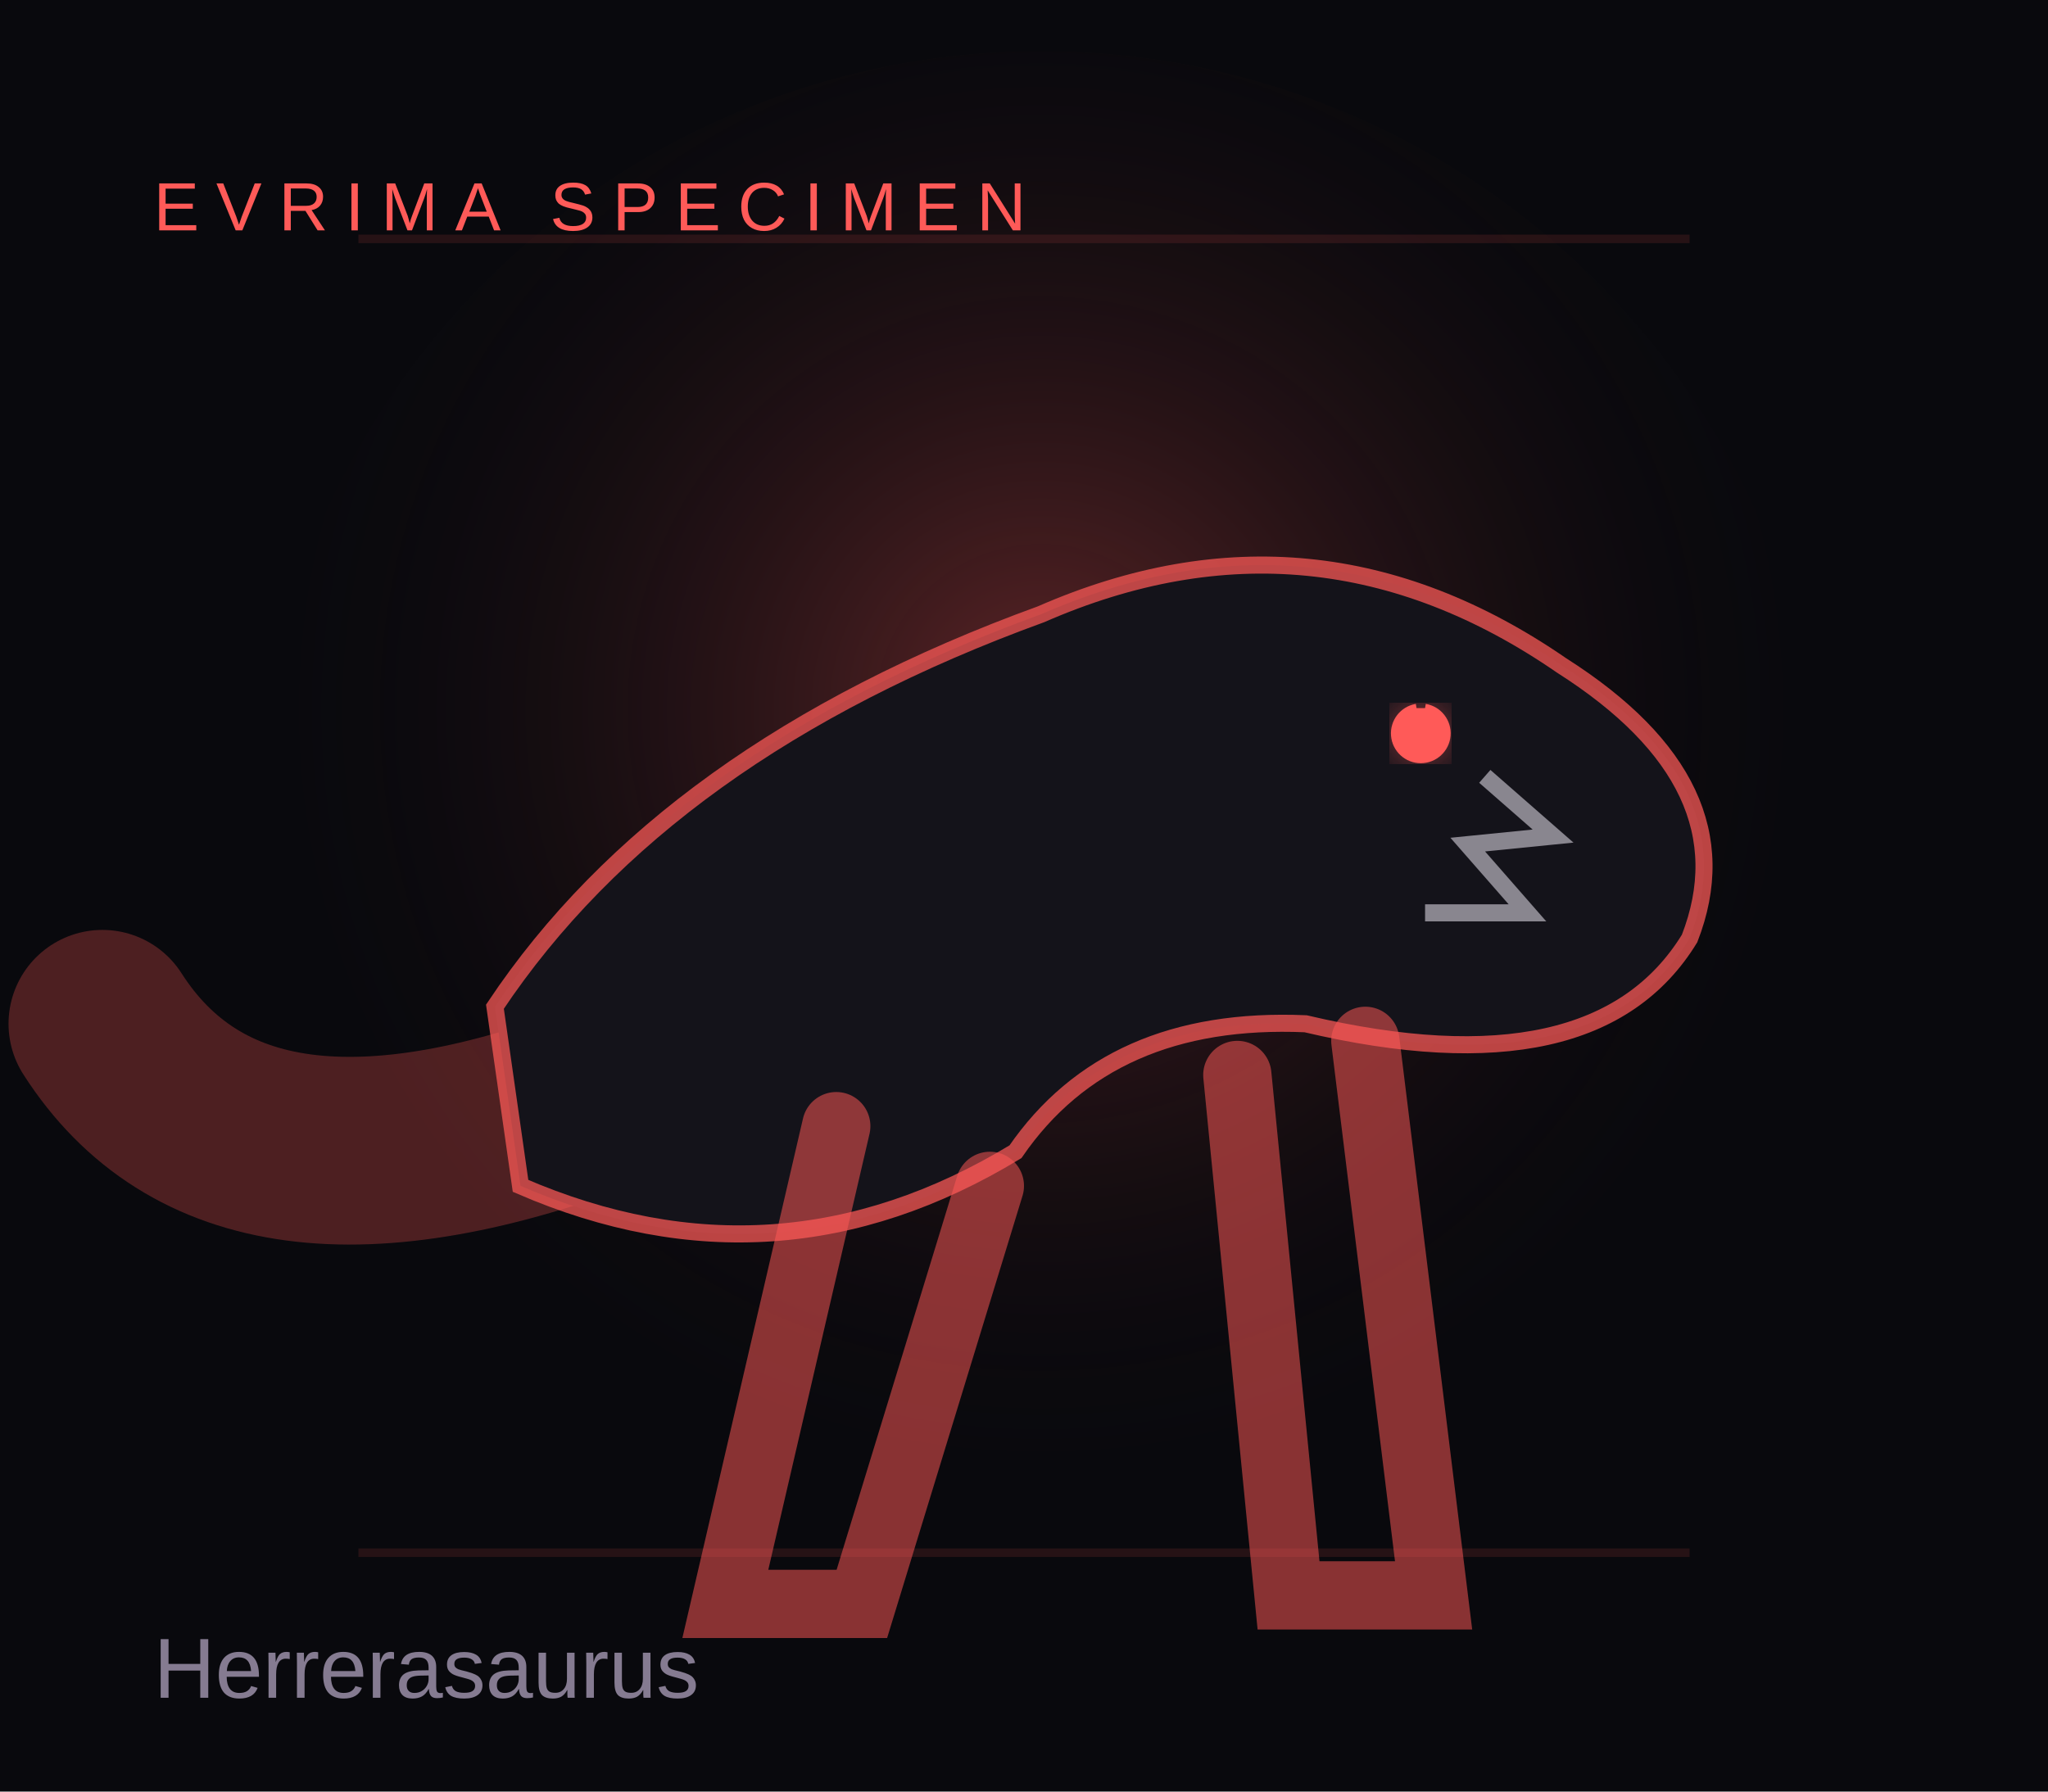
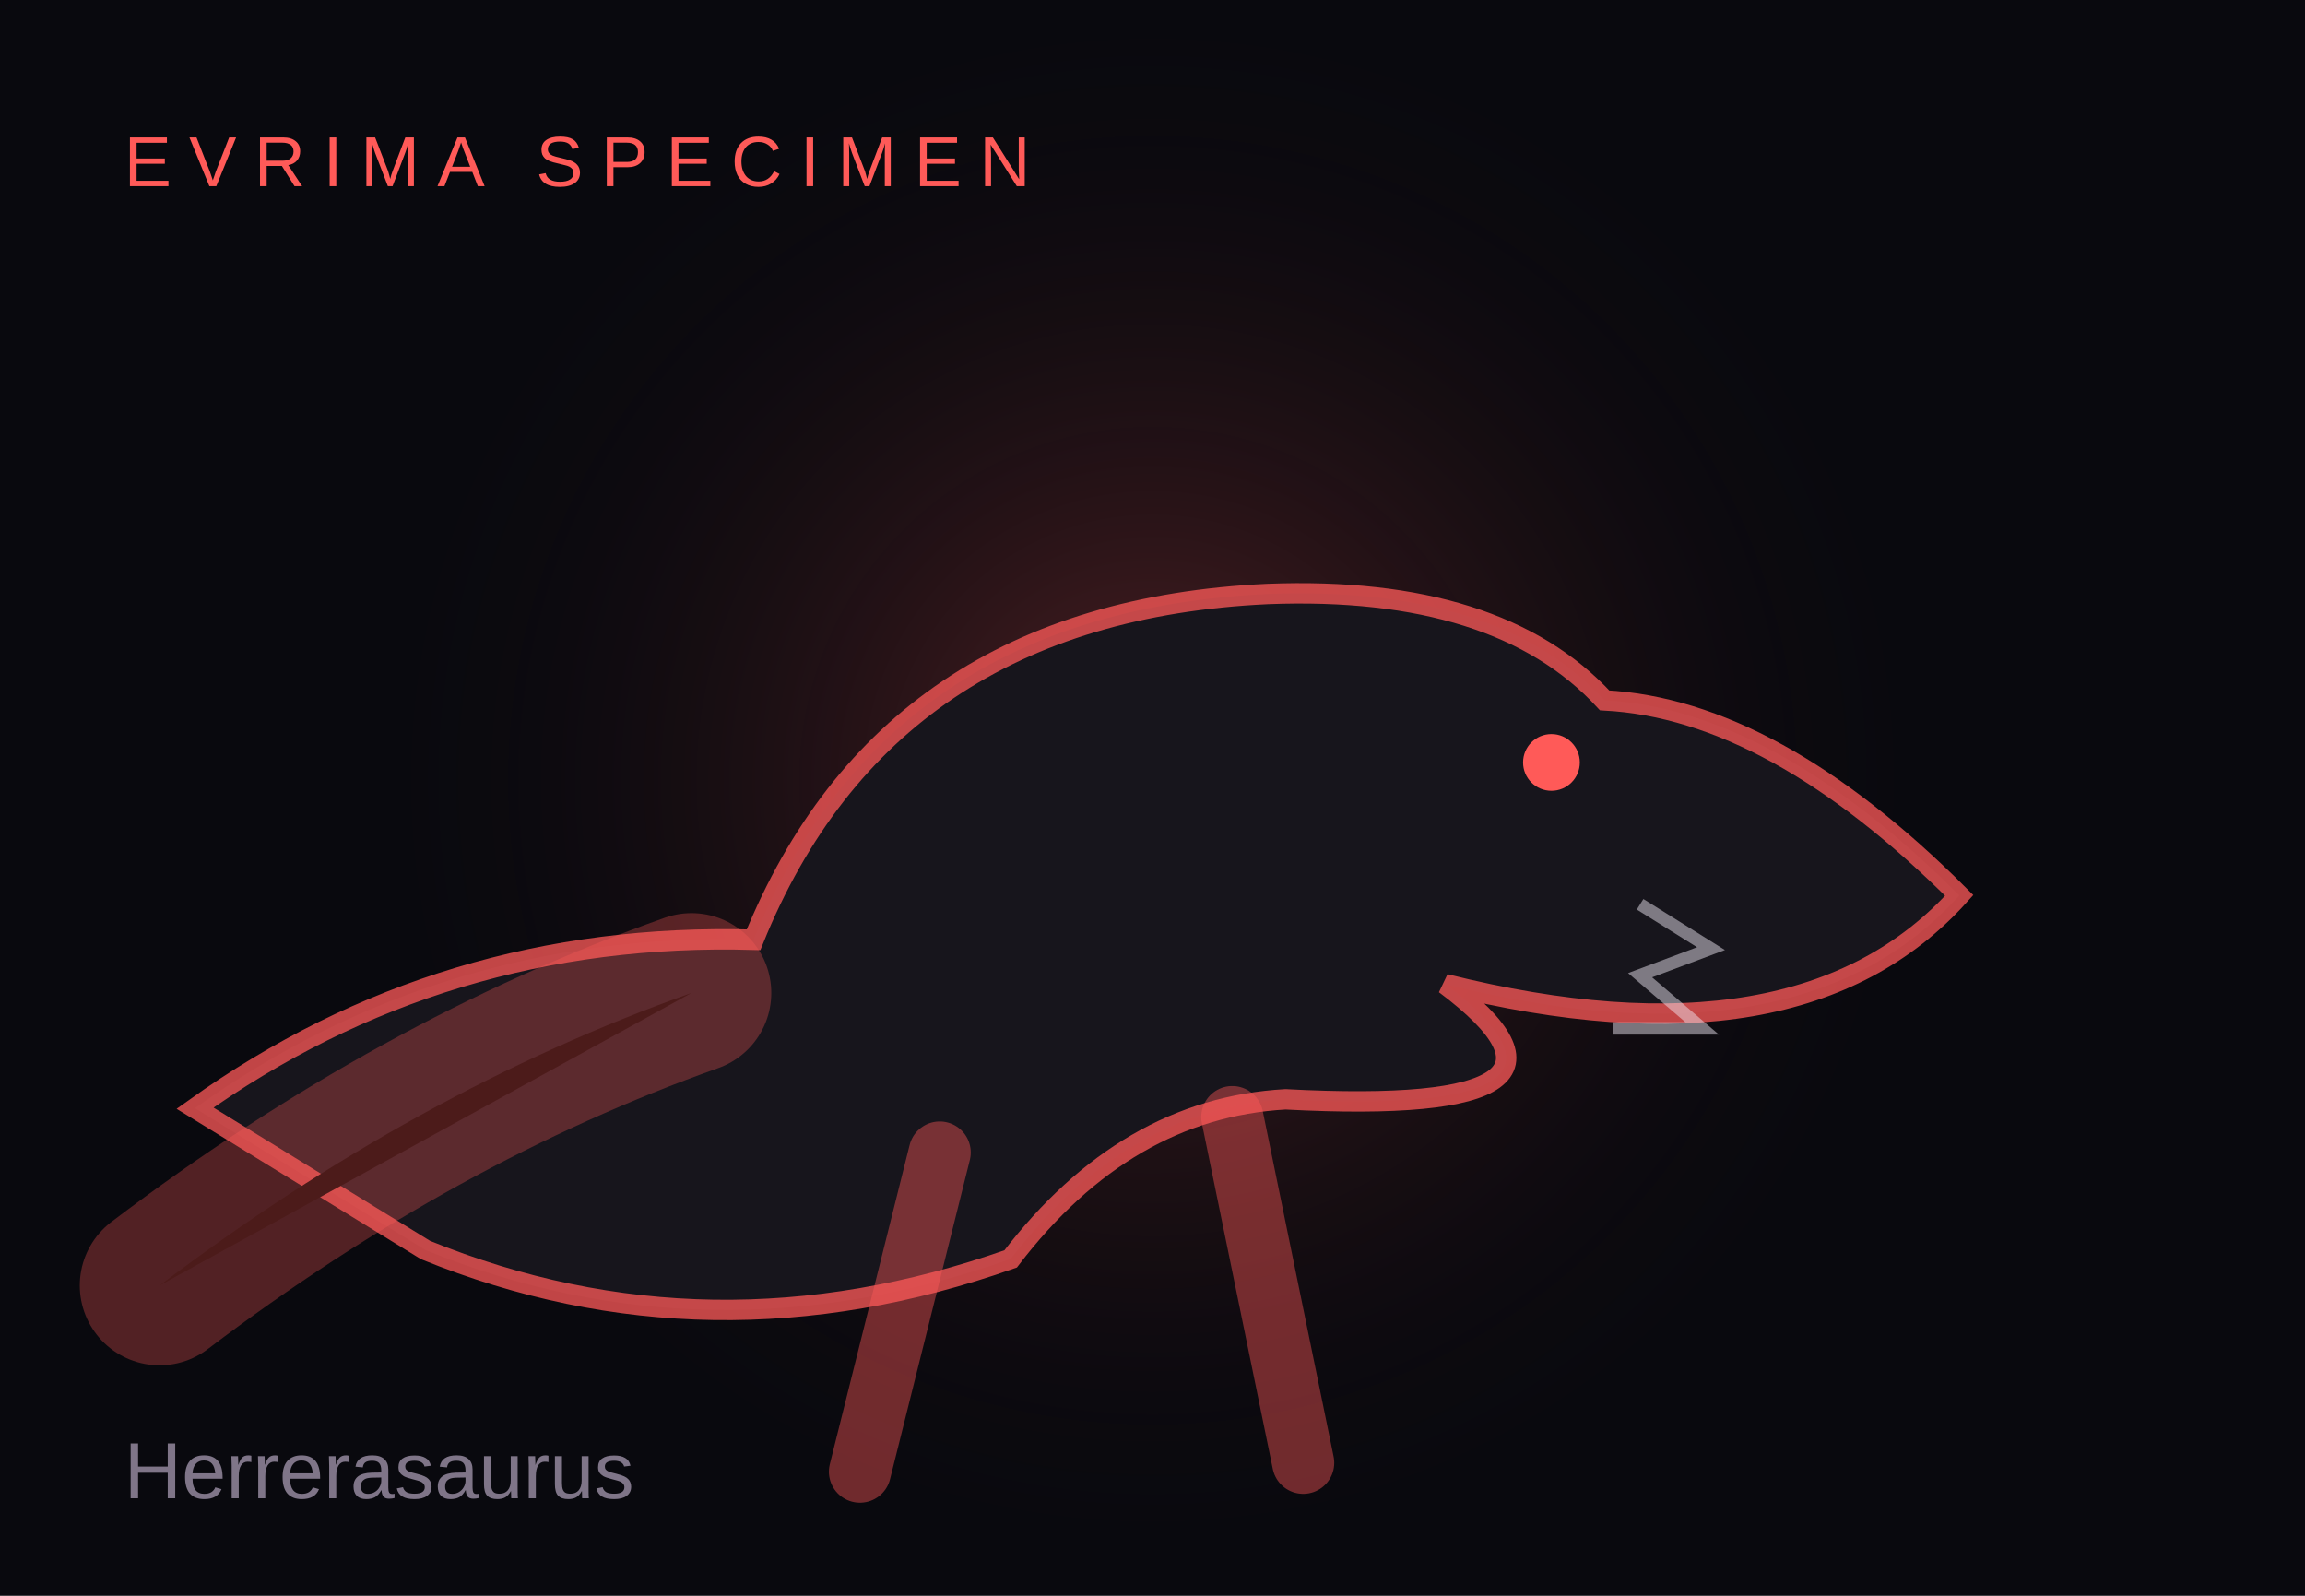
- <svg xmlns="http://www.w3.org/2000/svg" viewBox="0 0 240 210">
+ <svg xmlns="http://www.w3.org/2000/svg" viewBox="0 0 260 180">
  <defs>
-     <radialGradient id="g" cx="50%" cy="42%">
-       <stop offset="0" stop-color="#ff5a58" stop-opacity=".35" />
-       <stop offset="1" stop-color="#09090d" stop-opacity="0" />
+     <radialGradient id="r">
+       <stop stop-color="#ff5a58" stop-opacity=".30" />
+       <stop offset="1" stop-color="#08080c" stop-opacity="0" />
    </radialGradient>
-     <filter id="glow">
-       <feGaussianBlur stdDeviation="3" result="b" />
-       <feMerge>
-         <feMergeNode in="b" />
-         <feMergeNode in="SourceGraphic" />
-       </feMerge>
-     </filter>
  </defs>
-   <rect width="240" height="210" fill="#09090d" />
-   <circle cx="122" cy="98" r="92" fill="url(#g)" />
-   <path d="M72 128 Q28 145 12 120" fill="none" stroke="#ff5a58" stroke-opacity=".28" stroke-width="22" stroke-linecap="round" />
-   <path d="M58 118 Q78 88 122 72 Q154 58 183 78 Q205 92 198 110 Q187 128 153 120 Q130 119 119 135 Q91 152 61 139 Z" fill="#14131a" stroke="#ff5a58" stroke-opacity=".72" stroke-width="2" />
-   <path d="M98 132 L85 188 L101 188 L116 139 M145 126 L151 187 L168 187 L160 122" fill="none" stroke="#ff5a58" stroke-opacity=".52" stroke-width="8" stroke-linecap="round" />
-   <path d="" fill="none" stroke="#ff5a58" stroke-width="5" stroke-linecap="round" />
-   <path d="" fill="none" stroke="#ff5a58" stroke-width="5" />
-   <path d="" fill="none" stroke="#ff5a58" stroke-width="4" />
-   <path d="M174 91 l8 7 l-10 1 l7 8 l-12 0" fill="none" stroke="#e9e4ef" stroke-opacity=".55" stroke-width="2" />
-   <path d="M166 83 a3 3 0 1 0 1 0" fill="#ff5a58" stroke="#ff5a58" filter="url(#glow)" />
-   <path d="M42 28 H198 M42 182 H198" stroke="#ff5a58" stroke-opacity=".12" />
-   <text x="18" y="27" fill="#ff5a58" font-family="Arial" font-size="8" letter-spacing="2">EVRIMA SPECIMEN</text>
-   <text x="18" y="199" fill="#857b91" font-family="Arial" font-size="10">Herrerasaurus</text>
+   <rect width="260" height="180" fill="#09090e" />
+   <circle cx="130" cy="88" r="90" fill="url(#r)" />
+   <path d="M22 125 Q50 105 85 106 Q100 69 143 67 Q169 66 181 79 Q200 80 221 101 Q203 121 163 111 Q183 126 145 124 Q127 125 114 142 Q80 154 48 141 Z" fill="#17151c" stroke="#ff5a58" stroke-opacity=".75" stroke-width="2.3" />
+   <path d="M78 112 Q47 123 18 145" stroke="#ff5a58" stroke-opacity=".30" stroke-width="18" stroke-linecap="round" />
+   <path d="M106 130 l-9 36 M139 126 l8 39" stroke="#ff5a58" stroke-opacity=".42" stroke-width="7" stroke-linecap="round" />
+   <circle cx="175" cy="86" r="3.2" fill="#ff5a58" />
+   <path d="M185 102 l8 5 -8 3 7 6 -10 0" fill="none" stroke="#eee8f2" stroke-opacity=".48" stroke-width="1.4" />
+   <text x="14" y="21" fill="#ff5a58" font-family="Arial" font-size="8" letter-spacing="2">EVRIMA SPECIMEN</text>
+   <text x="14" y="169" fill="#7f7588" font-family="Arial" font-size="9">Herrerasaurus</text>
</svg>
